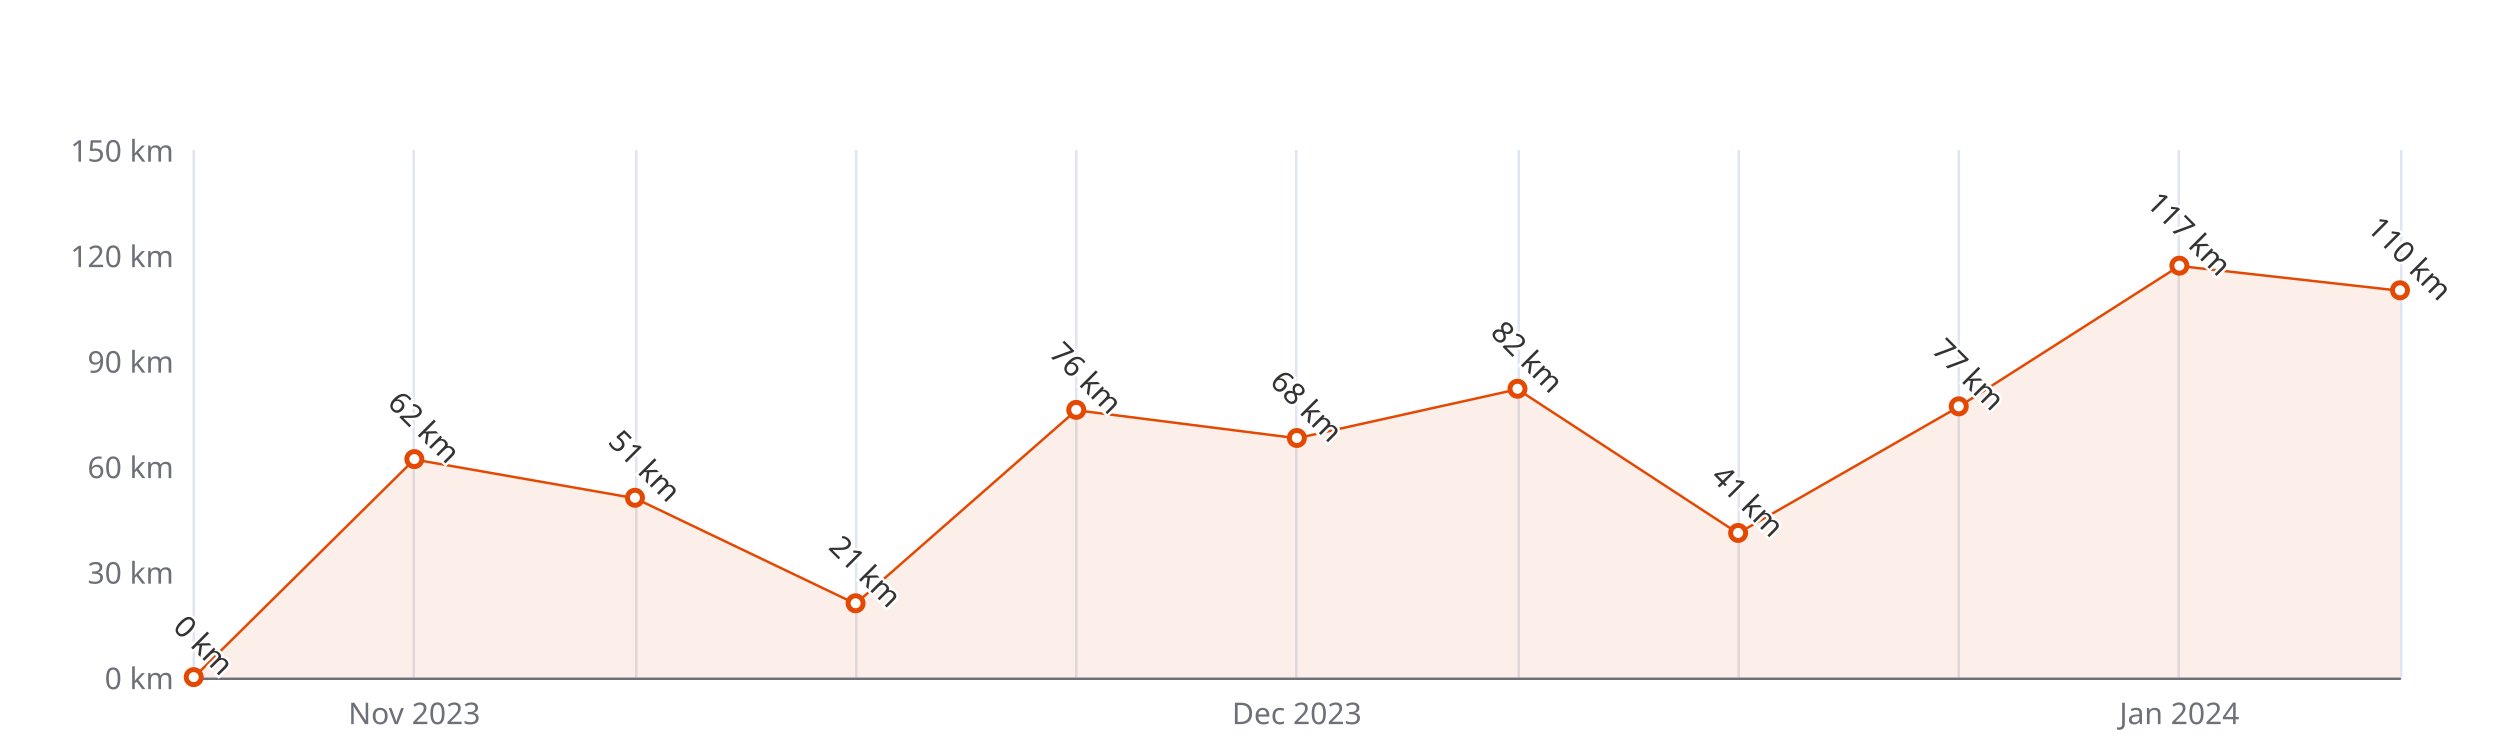
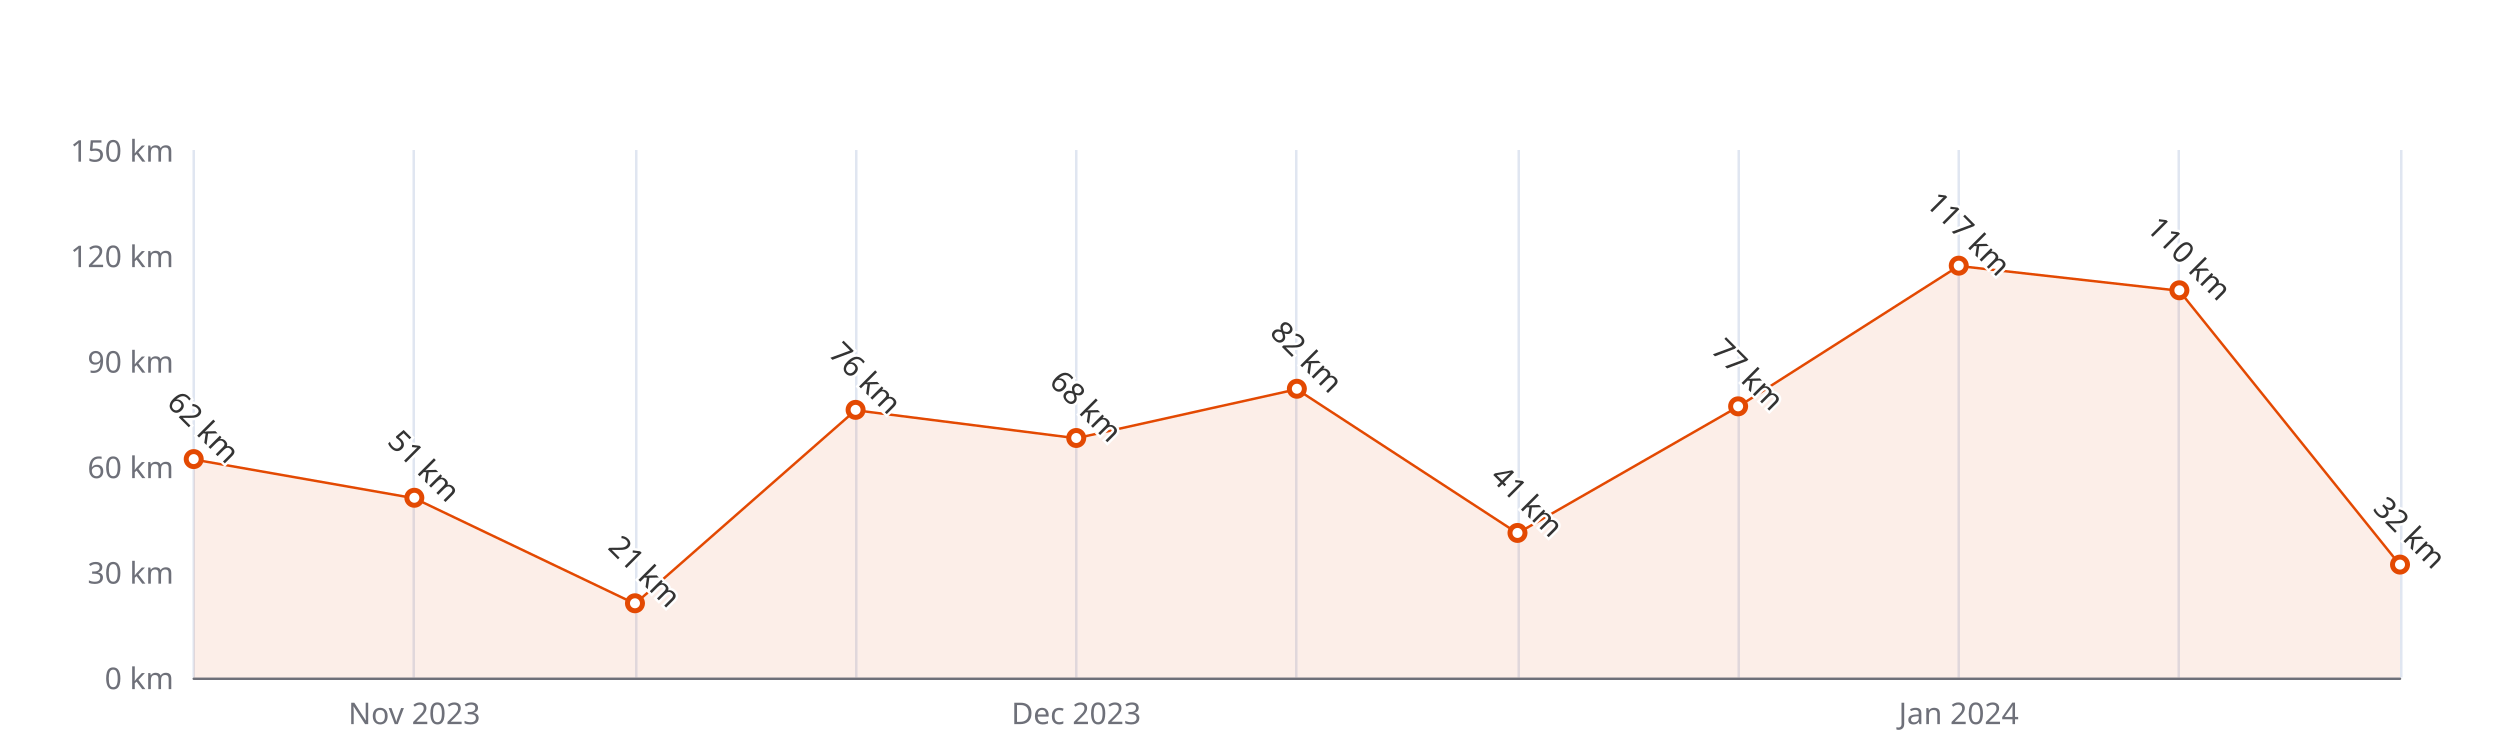
<svg xmlns="http://www.w3.org/2000/svg" width="1000" height="300" version="1.1" baseProfile="full" viewBox="0 0 1000 300">
  <rect width="1000" height="300" x="0" y="0" id="0" fill="#ffffff" />
  <path d="M77.5 60L77.5 271" fill="none" stroke="#E0E6F1" />
  <path d="M165.5 60L165.5 271" fill="none" stroke="#E0E6F1" />
  <path d="M254.5 60L254.5 271" fill="none" stroke="#E0E6F1" />
  <path d="M342.5 60L342.5 271" fill="none" stroke="#E0E6F1" />
  <path d="M430.5 60L430.5 271" fill="none" stroke="#E0E6F1" />
  <path d="M518.5 60L518.5 271" fill="none" stroke="#E0E6F1" />
  <path d="M607.5 60L607.5 271" fill="none" stroke="#E0E6F1" />
  <path d="M695.5 60L695.5 271" fill="none" stroke="#E0E6F1" />
  <path d="M783.5 60L783.5 271" fill="none" stroke="#E0E6F1" />
  <path d="M871.5 60L871.5 271" fill="none" stroke="#E0E6F1" />
  <path d="M960.5 60L960.5 271" fill="none" stroke="#E0E6F1" />
  <path d="M77.5 271.5L960 271.5" fill="none" stroke="#6E7079" stroke-linecap="round" />
  <text dominant-baseline="central" text-anchor="end" style="font-size:12px;font-family:sans-serif;" xml:space="preserve" transform="translate(69.48 271)" fill="#6E7079">0 km</text>
  <text dominant-baseline="central" text-anchor="end" style="font-size:12px;font-family:sans-serif;" xml:space="preserve" transform="translate(69.48 228.8)" fill="#6E7079">30 km</text>
  <text dominant-baseline="central" text-anchor="end" style="font-size:12px;font-family:sans-serif;" xml:space="preserve" transform="translate(69.48 186.6)" fill="#6E7079">60 km</text>
  <text dominant-baseline="central" text-anchor="end" style="font-size:12px;font-family:sans-serif;" xml:space="preserve" transform="translate(69.48 144.4)" fill="#6E7079">90 km</text>
  <text dominant-baseline="central" text-anchor="end" style="font-size:12px;font-family:sans-serif;" xml:space="preserve" transform="translate(69.48 102.2)" fill="#6E7079">120 km</text>
  <text dominant-baseline="central" text-anchor="end" style="font-size:12px;font-family:sans-serif;" xml:space="preserve" transform="translate(69.48 60)" fill="#6E7079">150 km</text>
  <text dominant-baseline="central" text-anchor="middle" style="font-size:12px;font-family:sans-serif;" xml:space="preserve" y="6" transform="translate(165.732 279)" fill="#6E7079">Nov 2023</text>
-   <text dominant-baseline="central" text-anchor="middle" style="font-size:12px;font-family:sans-serif;" xml:space="preserve" y="6" transform="translate(518.74 279)" fill="#6E7079">Dec 2023</text>
-   <text dominant-baseline="central" text-anchor="middle" style="font-size:12px;font-family:sans-serif;" xml:space="preserve" y="6" transform="translate(871.748 279)" fill="#6E7079">Jan 2024</text>
+   <text dominant-baseline="central" text-anchor="middle" style="font-size:12px;font-family:sans-serif;" xml:space="preserve" y="6" transform="translate(430.488 279)" fill="#6E7079">Dec 2023</text>
+   <text dominant-baseline="central" text-anchor="middle" style="font-size:12px;font-family:sans-serif;" xml:space="preserve" y="6" transform="translate(783.496 279)" fill="#6E7079">Jan 2024</text>
  <g clip-path="url(#zr5-c0)">
-     <path d="M77.5 271L165.7 183.8L254 199.3L342.2 241.5L430.5 164.1L518.7 175.3L607 155.7L695.2 213.3L783.5 162.7L871.7 106.4L960 116.3L960 271L871.7 271L783.5 271L695.2 271L607 271L518.7 271L430.5 271L342.2 271L254 271L165.7 271L77.5 271Z" fill="rgb(227,73,2)" fill-opacity="0.09" />
-     <path d="M77.5 271L165.7 183.8L254 199.3L342.2 241.5L430.5 164.1L518.7 175.3L607 155.7L695.2 213.3L783.5 162.7L871.7 106.4L960 116.3" fill="none" stroke="#E34902" stroke-linejoin="bevel" />
+     <path d="M77.5 183.8L165.7 199.3L254 241.5L342.2 164.1L430.5 175.3L518.7 155.7L607 213.3L695.2 162.7L783.5 106.4L871.7 116.3L960 226L960 271L871.7 271L783.5 271L695.2 271L607 271L518.7 271L430.5 271L342.2 271L254 271L165.7 271L77.5 271Z" fill="rgb(227,73,2)" fill-opacity="0.09" />
+     <path d="M77.5 183.8L165.7 199.3L254 241.5L342.2 164.1L430.5 175.3L518.7 155.7L607 213.3L695.2 162.7L783.5 106.4L871.7 116.3L960 226" fill="none" stroke="#E34902" stroke-linejoin="bevel" />
  </g>
-   <path d="M1 0A1 1 0 1 1 1 -0.1A1 1 0 0 1 1 0" transform="matrix(3,0,0,3,77.48,271)" fill="#fff" stroke="#E34902" stroke-width="0.667" />
-   <path d="M1 0A1 1 0 1 1 1 -0.1A1 1 0 0 1 1 0" transform="matrix(3,0,0,3,165.732,183.7867)" fill="#fff" stroke="#E34902" stroke-width="0.667" />
-   <path d="M1 0A1 1 0 1 1 1 -0.1A1 1 0 0 1 1 0" transform="matrix(3,0,0,3,253.984,199.26)" fill="#fff" stroke="#E34902" stroke-width="0.667" />
-   <path d="M1 0A1 1 0 1 1 1 -0.1A1 1 0 0 1 1 0" transform="matrix(3,0,0,3,342.236,241.46)" fill="#fff" stroke="#E34902" stroke-width="0.667" />
-   <path d="M1 0A1 1 0 1 1 1 -0.1A1 1 0 0 1 1 0" transform="matrix(3,0,0,3,430.488,164.0933)" fill="#fff" stroke="#E34902" stroke-width="0.667" />
-   <path d="M1 0A1 1 0 1 1 1 -0.1A1 1 0 0 1 1 0" transform="matrix(3,0,0,3,518.74,175.3467)" fill="#fff" stroke="#E34902" stroke-width="0.667" />
-   <path d="M1 0A1 1 0 1 1 1 -0.1A1 1 0 0 1 1 0" transform="matrix(3,0,0,3,606.992,155.6533)" fill="#fff" stroke="#E34902" stroke-width="0.667" />
-   <path d="M1 0A1 1 0 1 1 1 -0.1A1 1 0 0 1 1 0" transform="matrix(3,0,0,3,695.244,213.3267)" fill="#fff" stroke="#E34902" stroke-width="0.667" />
-   <path d="M1 0A1 1 0 1 1 1 -0.1A1 1 0 0 1 1 0" transform="matrix(3,0,0,3,783.496,162.6867)" fill="#fff" stroke="#E34902" stroke-width="0.667" />
-   <path d="M1 0A1 1 0 1 1 1 -0.1A1 1 0 0 1 1 0" transform="matrix(3,0,0,3,871.748,106.42)" fill="#fff" stroke="#E34902" stroke-width="0.667" />
-   <path d="M1 0A1 1 0 1 1 1 -0.1A1 1 0 0 1 1 0" transform="matrix(3,0,0,3,960,116.2667)" fill="#fff" stroke="#E34902" stroke-width="0.667" />
-   <text dominant-baseline="central" text-anchor="middle" style="font-size:12px;font-family:sans-serif;" xml:space="preserve" y="-6" transform="matrix(0.707,0.707,-0.707,0.707,77.48,262)" fill="#333" stroke="rgb(255,255,255)" stroke-width="2" paint-order="stroke" stroke-miterlimit="2">0 km</text>
-   <text dominant-baseline="central" text-anchor="middle" style="font-size:12px;font-family:sans-serif;" xml:space="preserve" y="-6" transform="matrix(0.707,0.707,-0.707,0.707,165.732,174.7867)" fill="#333" stroke="rgb(255,255,255)" stroke-width="2" paint-order="stroke" stroke-miterlimit="2">62 km</text>
-   <text dominant-baseline="central" text-anchor="middle" style="font-size:12px;font-family:sans-serif;" xml:space="preserve" y="-6" transform="matrix(0.707,0.707,-0.707,0.707,253.984,190.26)" fill="#333" stroke="rgb(255,255,255)" stroke-width="2" paint-order="stroke" stroke-miterlimit="2">51 km</text>
-   <text dominant-baseline="central" text-anchor="middle" style="font-size:12px;font-family:sans-serif;" xml:space="preserve" y="-6" transform="matrix(0.707,0.707,-0.707,0.707,342.236,232.46)" fill="#333" stroke="rgb(255,255,255)" stroke-width="2" paint-order="stroke" stroke-miterlimit="2">21 km</text>
-   <text dominant-baseline="central" text-anchor="middle" style="font-size:12px;font-family:sans-serif;" xml:space="preserve" y="-6" transform="matrix(0.707,0.707,-0.707,0.707,430.488,155.0933)" fill="#333" stroke="rgb(255,255,255)" stroke-width="2" paint-order="stroke" stroke-miterlimit="2">76 km</text>
-   <text dominant-baseline="central" text-anchor="middle" style="font-size:12px;font-family:sans-serif;" xml:space="preserve" y="-6" transform="matrix(0.707,0.707,-0.707,0.707,518.74,166.3467)" fill="#333" stroke="rgb(255,255,255)" stroke-width="2" paint-order="stroke" stroke-miterlimit="2">68 km</text>
-   <text dominant-baseline="central" text-anchor="middle" style="font-size:12px;font-family:sans-serif;" xml:space="preserve" y="-6" transform="matrix(0.707,0.707,-0.707,0.707,606.992,146.6533)" fill="#333" stroke="rgb(255,255,255)" stroke-width="2" paint-order="stroke" stroke-miterlimit="2">82 km</text>
-   <text dominant-baseline="central" text-anchor="middle" style="font-size:12px;font-family:sans-serif;" xml:space="preserve" y="-6" transform="matrix(0.707,0.707,-0.707,0.707,695.244,204.3267)" fill="#333" stroke="rgb(255,255,255)" stroke-width="2" paint-order="stroke" stroke-miterlimit="2">41 km</text>
-   <text dominant-baseline="central" text-anchor="middle" style="font-size:12px;font-family:sans-serif;" xml:space="preserve" y="-6" transform="matrix(0.707,0.707,-0.707,0.707,783.496,153.6867)" fill="#333" stroke="rgb(255,255,255)" stroke-width="2" paint-order="stroke" stroke-miterlimit="2">77 km</text>
-   <text dominant-baseline="central" text-anchor="middle" style="font-size:12px;font-family:sans-serif;" xml:space="preserve" y="-6" transform="matrix(0.707,0.707,-0.707,0.707,871.748,97.42)" fill="#333" stroke="rgb(255,255,255)" stroke-width="2" paint-order="stroke" stroke-miterlimit="2">117 km</text>
-   <text dominant-baseline="central" text-anchor="middle" style="font-size:12px;font-family:sans-serif;" xml:space="preserve" y="-6" transform="matrix(0.707,0.707,-0.707,0.707,960,107.2667)" fill="#333" stroke="rgb(255,255,255)" stroke-width="2" paint-order="stroke" stroke-miterlimit="2">110 km</text>
+   <path d="M1 0A1 1 0 1 1 1 -0.1A1 1 0 0 1 1 0" transform="matrix(3,0,0,3,77.48,183.7867)" fill="#fff" stroke="#E34902" stroke-width="0.667" />
+   <path d="M1 0A1 1 0 1 1 1 -0.1A1 1 0 0 1 1 0" transform="matrix(3,0,0,3,165.732,199.26)" fill="#fff" stroke="#E34902" stroke-width="0.667" />
+   <path d="M1 0A1 1 0 1 1 1 -0.1A1 1 0 0 1 1 0" transform="matrix(3,0,0,3,253.984,241.46)" fill="#fff" stroke="#E34902" stroke-width="0.667" />
+   <path d="M1 0A1 1 0 1 1 1 -0.1A1 1 0 0 1 1 0" transform="matrix(3,0,0,3,342.236,164.0933)" fill="#fff" stroke="#E34902" stroke-width="0.667" />
+   <path d="M1 0A1 1 0 1 1 1 -0.1A1 1 0 0 1 1 0" transform="matrix(3,0,0,3,430.488,175.3467)" fill="#fff" stroke="#E34902" stroke-width="0.667" />
+   <path d="M1 0A1 1 0 1 1 1 -0.1A1 1 0 0 1 1 0" transform="matrix(3,0,0,3,518.74,155.6533)" fill="#fff" stroke="#E34902" stroke-width="0.667" />
+   <path d="M1 0A1 1 0 1 1 1 -0.1A1 1 0 0 1 1 0" transform="matrix(3,0,0,3,606.992,213.3267)" fill="#fff" stroke="#E34902" stroke-width="0.667" />
+   <path d="M1 0A1 1 0 1 1 1 -0.1A1 1 0 0 1 1 0" transform="matrix(3,0,0,3,695.244,162.6867)" fill="#fff" stroke="#E34902" stroke-width="0.667" />
+   <path d="M1 0A1 1 0 1 1 1 -0.1A1 1 0 0 1 1 0" transform="matrix(3,0,0,3,783.496,106.42)" fill="#fff" stroke="#E34902" stroke-width="0.667" />
+   <path d="M1 0A1 1 0 1 1 1 -0.1A1 1 0 0 1 1 0" transform="matrix(3,0,0,3,871.748,116.2667)" fill="#fff" stroke="#E34902" stroke-width="0.667" />
+   <path d="M1 0A1 1 0 1 1 1 -0.1A1 1 0 0 1 1 0" transform="matrix(3,0,0,3,960,225.9867)" fill="#fff" stroke="#E34902" stroke-width="0.667" />
+   <text dominant-baseline="central" text-anchor="middle" style="font-size:12px;font-family:sans-serif;" xml:space="preserve" y="-6" transform="matrix(0.707,0.707,-0.707,0.707,77.48,174.7867)" fill="#333" stroke="rgb(255,255,255)" stroke-width="2" paint-order="stroke" stroke-miterlimit="2">62 km</text>
+   <text dominant-baseline="central" text-anchor="middle" style="font-size:12px;font-family:sans-serif;" xml:space="preserve" y="-6" transform="matrix(0.707,0.707,-0.707,0.707,165.732,190.26)" fill="#333" stroke="rgb(255,255,255)" stroke-width="2" paint-order="stroke" stroke-miterlimit="2">51 km</text>
+   <text dominant-baseline="central" text-anchor="middle" style="font-size:12px;font-family:sans-serif;" xml:space="preserve" y="-6" transform="matrix(0.707,0.707,-0.707,0.707,253.984,232.46)" fill="#333" stroke="rgb(255,255,255)" stroke-width="2" paint-order="stroke" stroke-miterlimit="2">21 km</text>
+   <text dominant-baseline="central" text-anchor="middle" style="font-size:12px;font-family:sans-serif;" xml:space="preserve" y="-6" transform="matrix(0.707,0.707,-0.707,0.707,342.236,155.0933)" fill="#333" stroke="rgb(255,255,255)" stroke-width="2" paint-order="stroke" stroke-miterlimit="2">76 km</text>
+   <text dominant-baseline="central" text-anchor="middle" style="font-size:12px;font-family:sans-serif;" xml:space="preserve" y="-6" transform="matrix(0.707,0.707,-0.707,0.707,430.488,166.3467)" fill="#333" stroke="rgb(255,255,255)" stroke-width="2" paint-order="stroke" stroke-miterlimit="2">68 km</text>
+   <text dominant-baseline="central" text-anchor="middle" style="font-size:12px;font-family:sans-serif;" xml:space="preserve" y="-6" transform="matrix(0.707,0.707,-0.707,0.707,518.74,146.6533)" fill="#333" stroke="rgb(255,255,255)" stroke-width="2" paint-order="stroke" stroke-miterlimit="2">82 km</text>
+   <text dominant-baseline="central" text-anchor="middle" style="font-size:12px;font-family:sans-serif;" xml:space="preserve" y="-6" transform="matrix(0.707,0.707,-0.707,0.707,606.992,204.3267)" fill="#333" stroke="rgb(255,255,255)" stroke-width="2" paint-order="stroke" stroke-miterlimit="2">41 km</text>
+   <text dominant-baseline="central" text-anchor="middle" style="font-size:12px;font-family:sans-serif;" xml:space="preserve" y="-6" transform="matrix(0.707,0.707,-0.707,0.707,695.244,153.6867)" fill="#333" stroke="rgb(255,255,255)" stroke-width="2" paint-order="stroke" stroke-miterlimit="2">77 km</text>
+   <text dominant-baseline="central" text-anchor="middle" style="font-size:12px;font-family:sans-serif;" xml:space="preserve" y="-6" transform="matrix(0.707,0.707,-0.707,0.707,783.496,97.42)" fill="#333" stroke="rgb(255,255,255)" stroke-width="2" paint-order="stroke" stroke-miterlimit="2">117 km</text>
+   <text dominant-baseline="central" text-anchor="middle" style="font-size:12px;font-family:sans-serif;" xml:space="preserve" y="-6" transform="matrix(0.707,0.707,-0.707,0.707,871.748,107.2667)" fill="#333" stroke="rgb(255,255,255)" stroke-width="2" paint-order="stroke" stroke-miterlimit="2">110 km</text>
+   <text dominant-baseline="central" text-anchor="middle" style="font-size:12px;font-family:sans-serif;" xml:space="preserve" y="-6" transform="matrix(0.707,0.707,-0.707,0.707,960,216.9867)" fill="#333" stroke="rgb(255,255,255)" stroke-width="2" paint-order="stroke" stroke-miterlimit="2">32 km</text>
  <defs>
    <clipPath id="zr5-c0">
      <path d="M76 59.5l884 0l0 212l-884 0Z" fill="#000" />
    </clipPath>
  </defs>
</svg>
